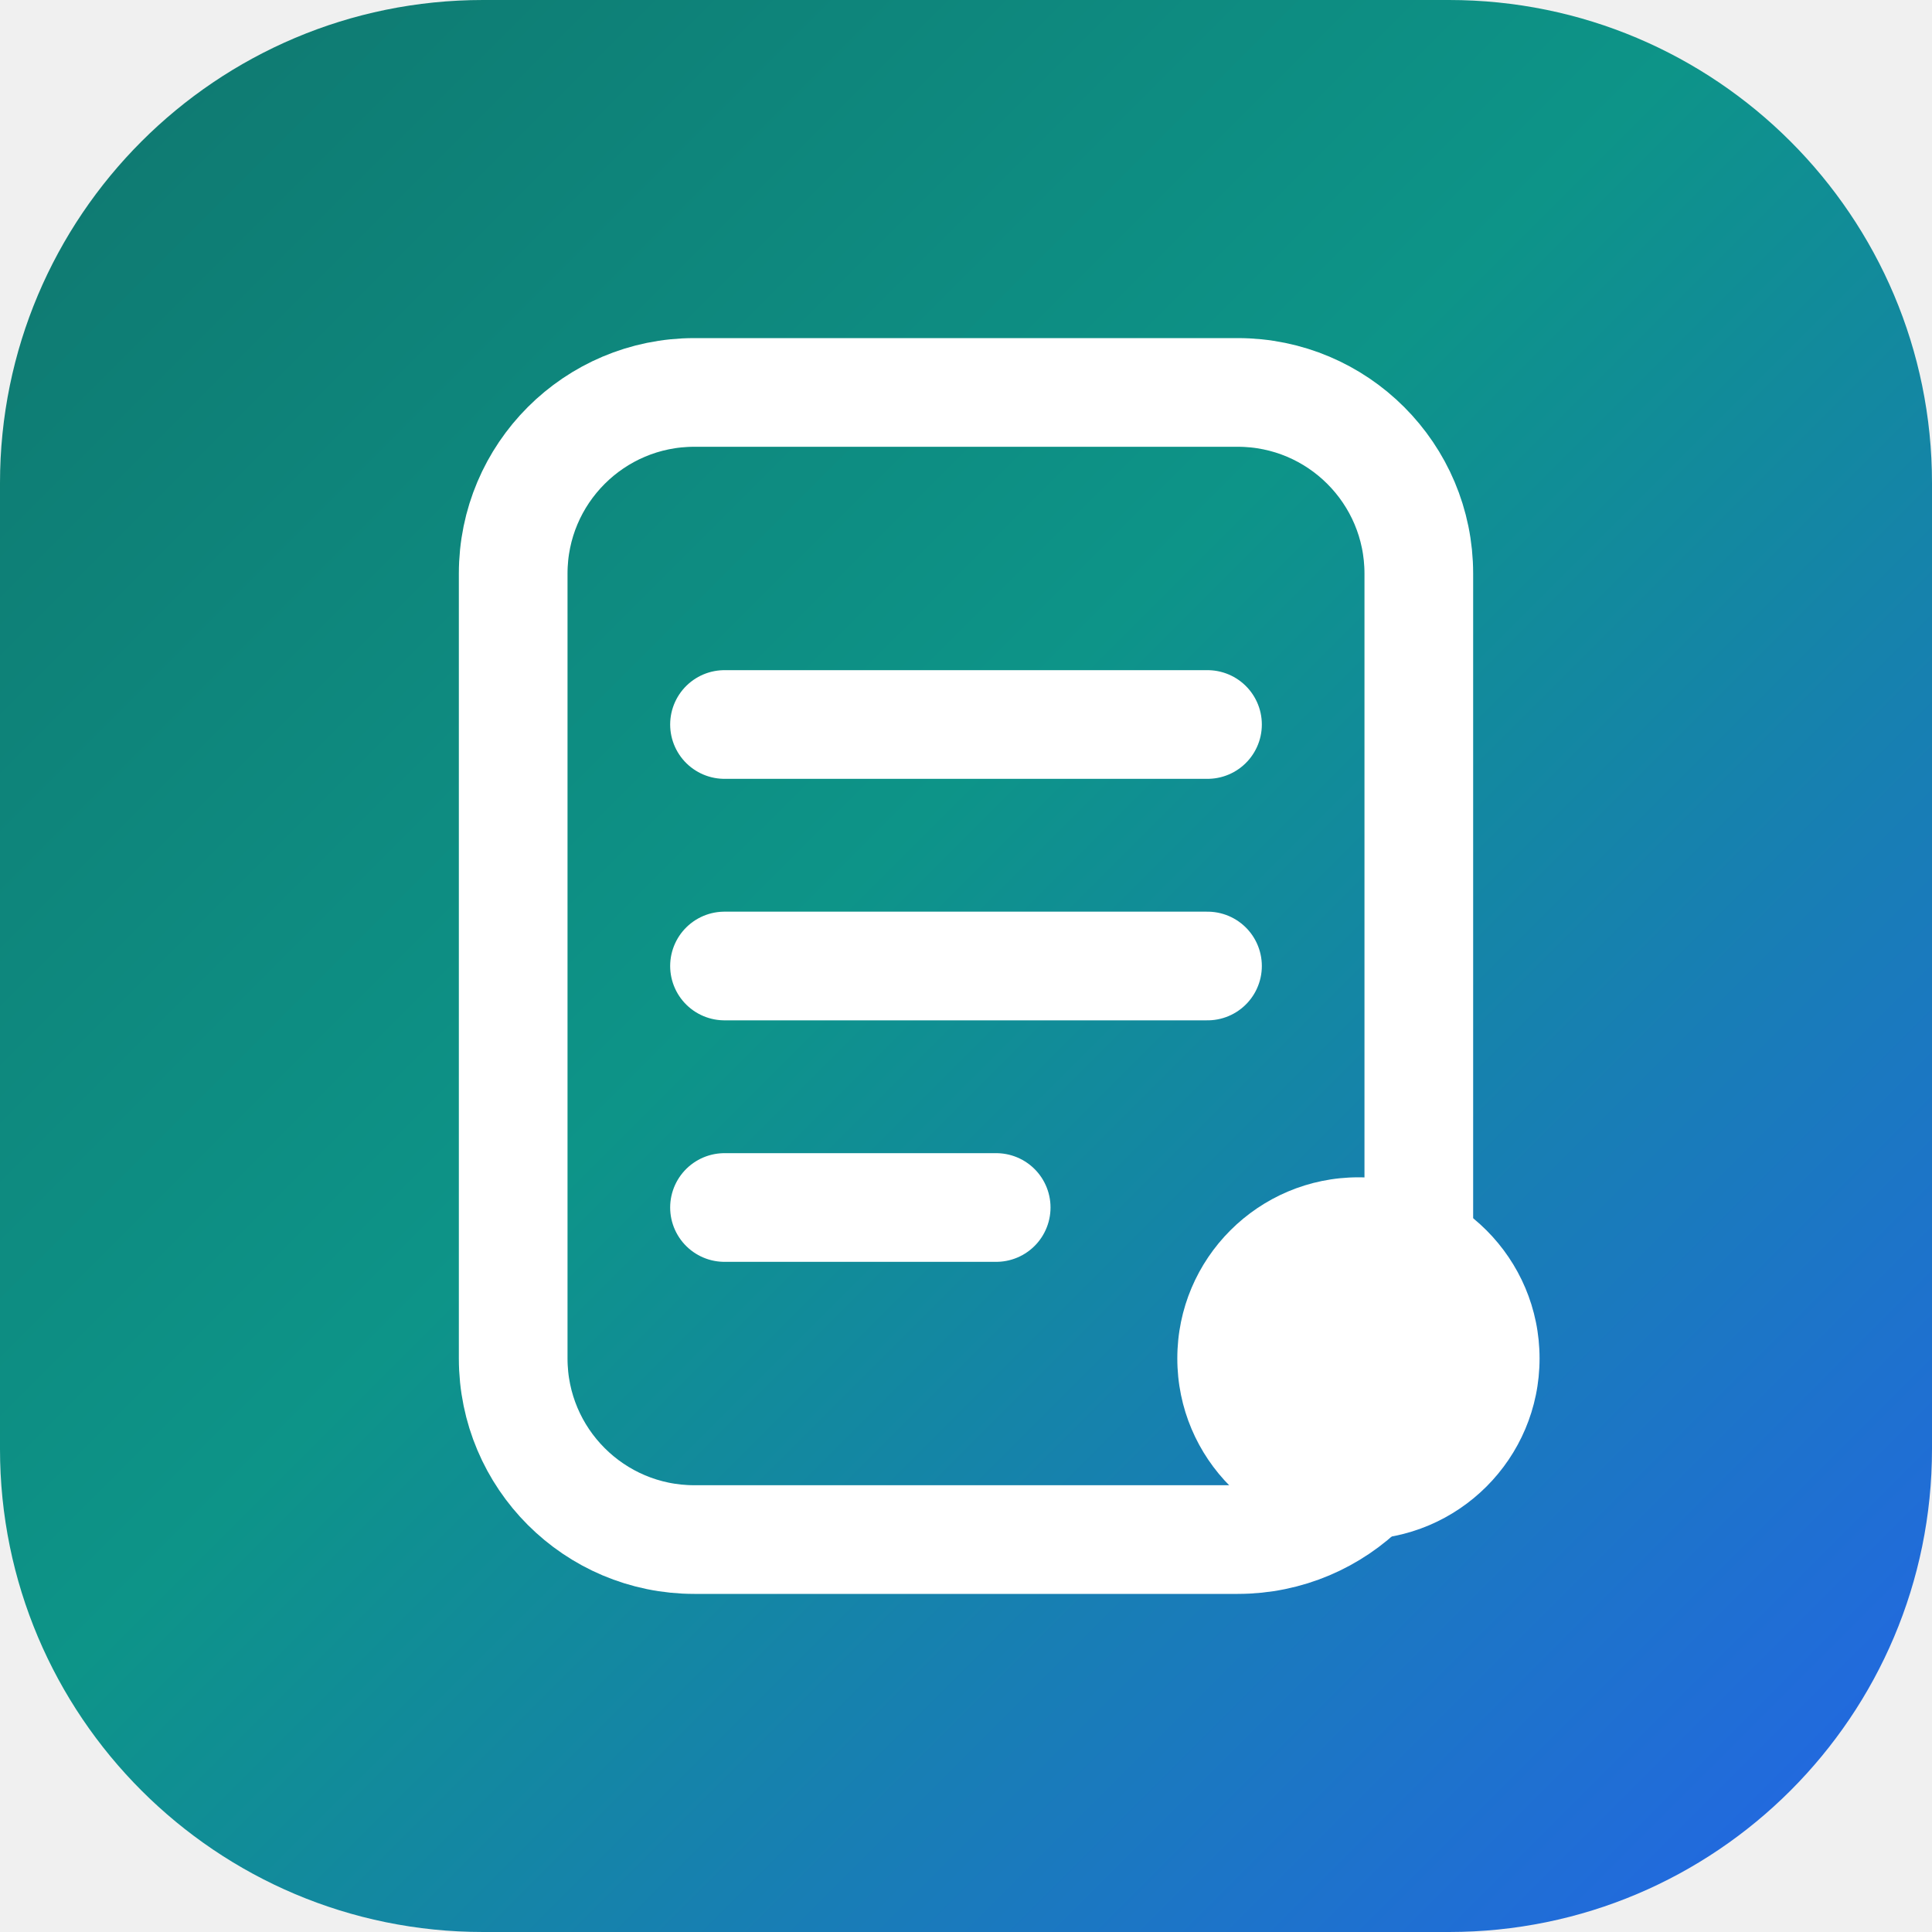
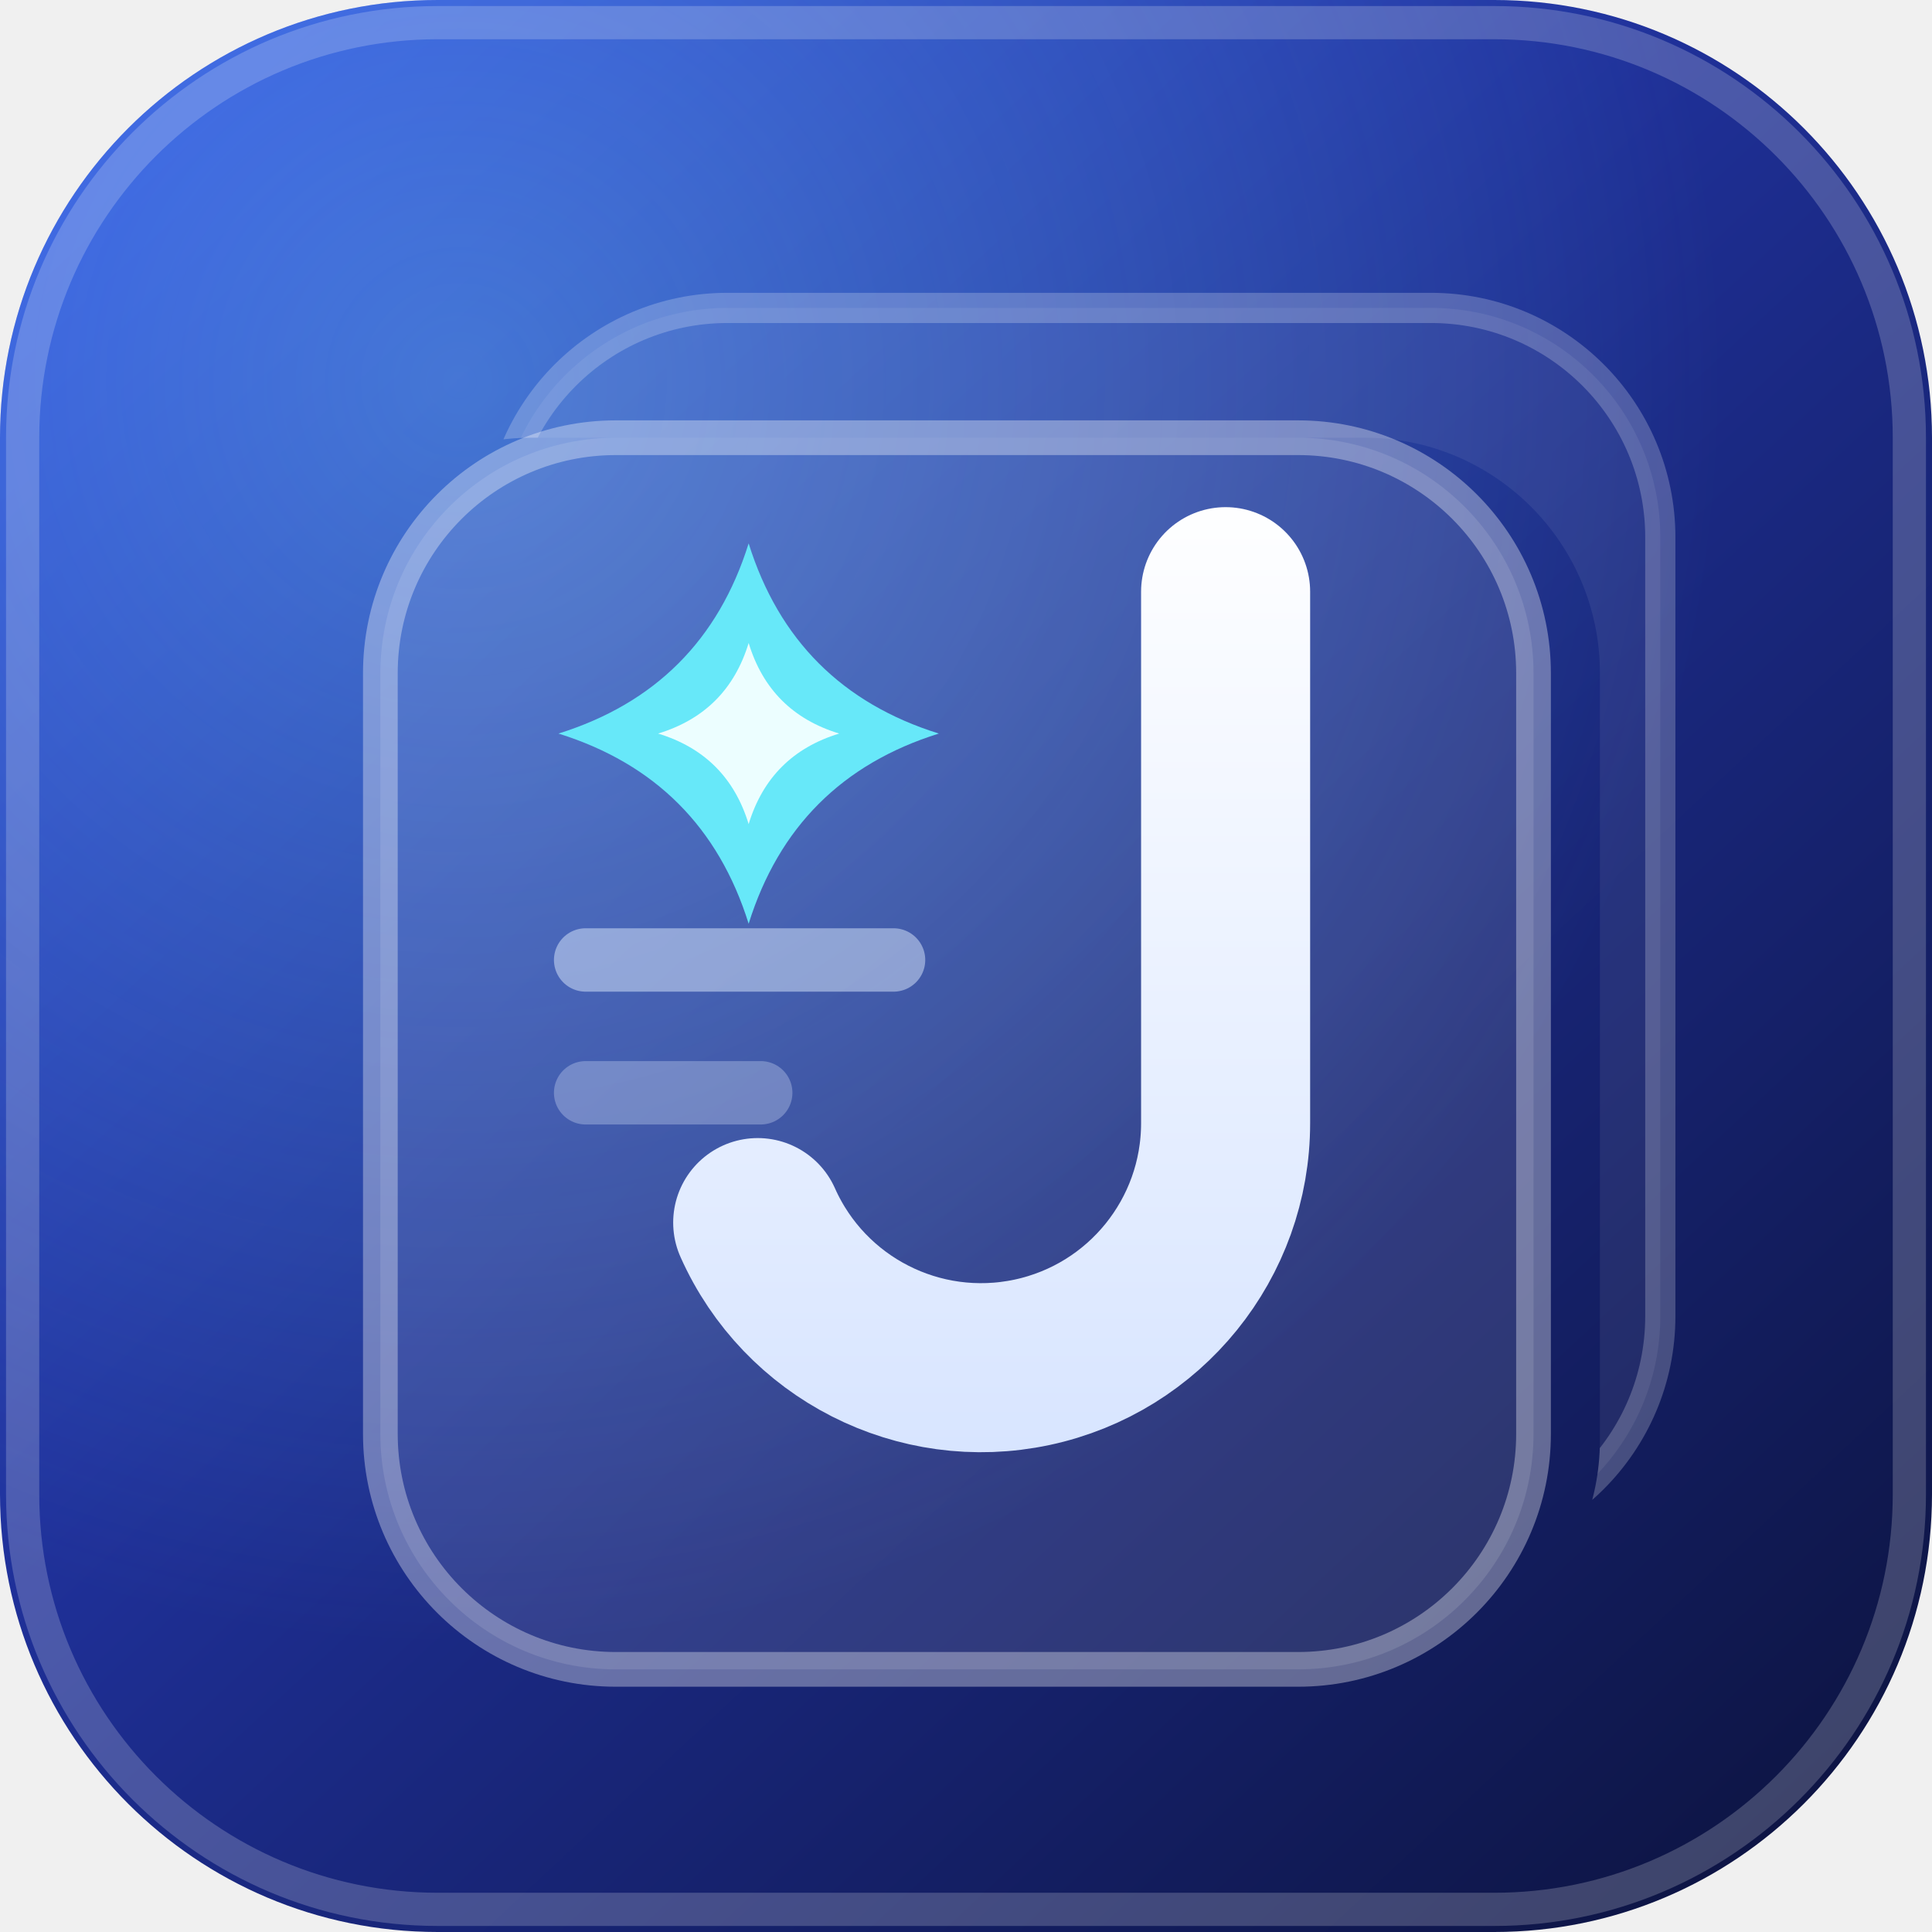
- <svg xmlns="http://www.w3.org/2000/svg" viewBox="0 0 64 64">
+ <svg xmlns="http://www.w3.org/2000/svg" viewBox="0 0 64 64" fill="none">
  <defs>
-     <linearGradient id="g" x1="0" y1="0" x2="1" y2="1">
-       <stop offset="0" stop-color="#0f766e" />
-       <stop offset=".45" stop-color="#0d9488" />
-       <stop offset="1" stop-color="#2563eb" />
+     <linearGradient id="jk-bg" x1="6" y1="4" x2="60" y2="62" gradientUnits="userSpaceOnUse">
+       <stop offset="0%" stop-color="#2D46D8" />
+       <stop offset="52%" stop-color="#1B2A86" />
+       <stop offset="100%" stop-color="#0D1442" />
    </linearGradient>
+     <radialGradient id="jk-glow" cx="24%" cy="20%" r="65%">
+       <stop offset="0%" stop-color="#7EE4FF" stop-opacity="0.34" />
+       <stop offset="100%" stop-color="#7EE4FF" stop-opacity="0" />
+     </radialGradient>
+     <linearGradient id="jk-pearl" x1="32" y1="16" x2="32" y2="48" gradientUnits="userSpaceOnUse">
+       <stop offset="0%" stop-color="#FFFFFF" />
+       <stop offset="100%" stop-color="#D8E5FF" />
+     </linearGradient>
+     <clipPath id="jk-front-cut">
+       <path d="M0 0H64V64H0ZM17.6 14.5H45.2A7.8 7.8 0 0 1 53 22.3V47.7A7.8 7.8 0 0 1 45.2 55.5H17.6A7.8 7.8 0 0 1 9.8 47.7V22.3A7.8 7.8 0 0 1 17.6 14.5Z" clip-rule="evenodd" />
+     </clipPath>
  </defs>
-   <rect width="64" height="64" rx="16" fill="url(#g)" />
-   <g fill="none" stroke="#fff" stroke-width="3.6" stroke-linecap="round" stroke-linejoin="round">
-     <rect x="17" y="13" width="30" height="38" rx="6" />
-     <path d="M24 24h16M24 32h16M24 40h9" />
-   </g>
-   <circle cx="45" cy="45" r="6" fill="#fff" />
+   <rect width="64" height="64" rx="14.5" fill="url(#jk-bg)" />
+   <rect width="64" height="64" rx="14.5" fill="url(#jk-glow)" />
+   <rect x="0.75" y="0.75" width="62.5" height="62.5" rx="13.75" stroke="#FFFFFF" stroke-opacity="0.20" stroke-width="1.1" />
+   <rect x="16.5" y="10.2" width="38.5" height="41" rx="7.6" fill="#FFFFFF" fill-opacity="0.07" stroke="#FFFFFF" stroke-opacity="0.22" stroke-width="1.0" clip-path="url(#jk-front-cut)" />
+   <rect x="12.6" y="14.5" width="38.2" height="40.8" rx="7.8" fill="#FFFFFF" fill-opacity="0.11" stroke="#FFFFFF" stroke-opacity="0.34" stroke-width="1.15" />
+   <path d="M19.4 31.8H29.6" stroke="#E2EEFF" stroke-opacity="0.48" stroke-width="2.1" stroke-linecap="round" />
+   <path d="M19.4 36.2H25.2" stroke="#E2EEFF" stroke-opacity="0.30" stroke-width="2.1" stroke-linecap="round" />
+   <path d="M40.6 19.6V37.2A8.1 8.1 0 0 1 25.1 40.5" stroke="url(#jk-pearl)" stroke-width="5.6" stroke-linecap="round" stroke-linejoin="round" />
+   <path d="M24.8 18.0Q26.3 22.8 31.1 24.3Q26.3 25.8 24.8 30.6Q23.3 25.8 18.5 24.3Q23.3 22.8 24.8 18.0Z" fill="#67E8F9" />
+   <path d="M24.8 21.3Q25.5 23.6 27.8 24.3Q25.5 25.0 24.8 27.3Q24.1 25.0 21.8 24.3Q24.1 23.6 24.8 21.3Z" fill="#ECFEFF" />
</svg>
